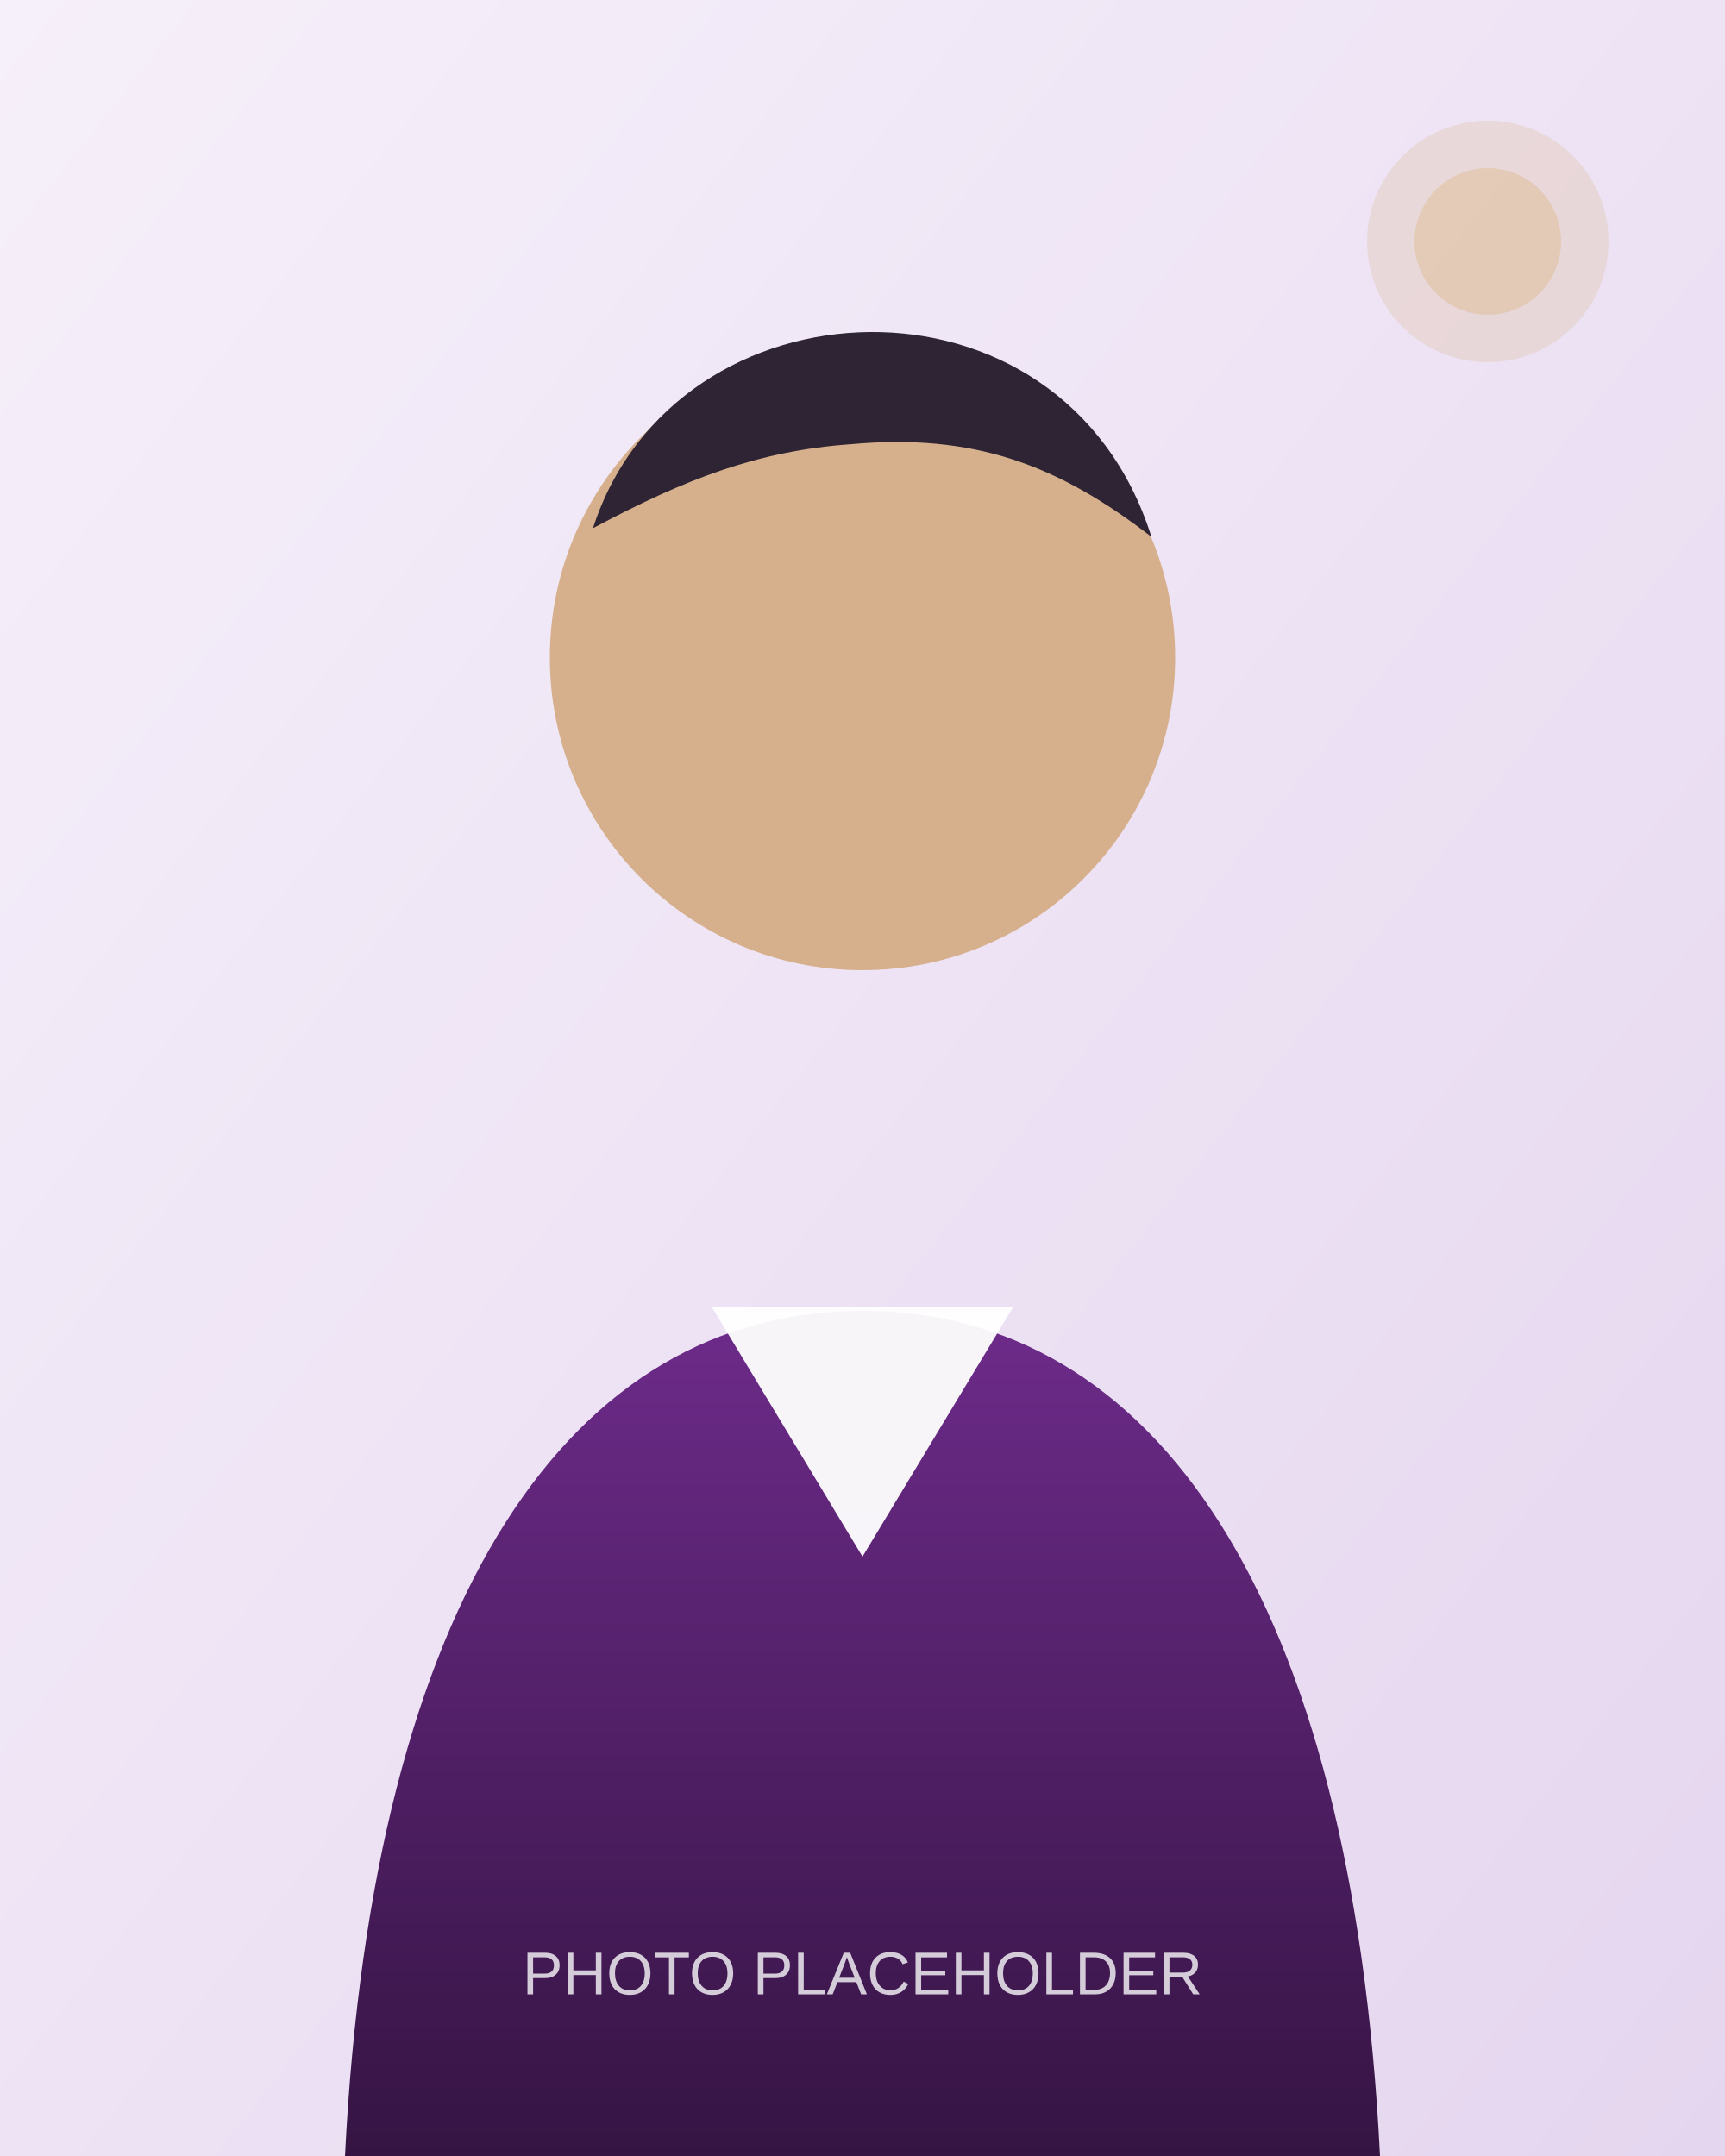
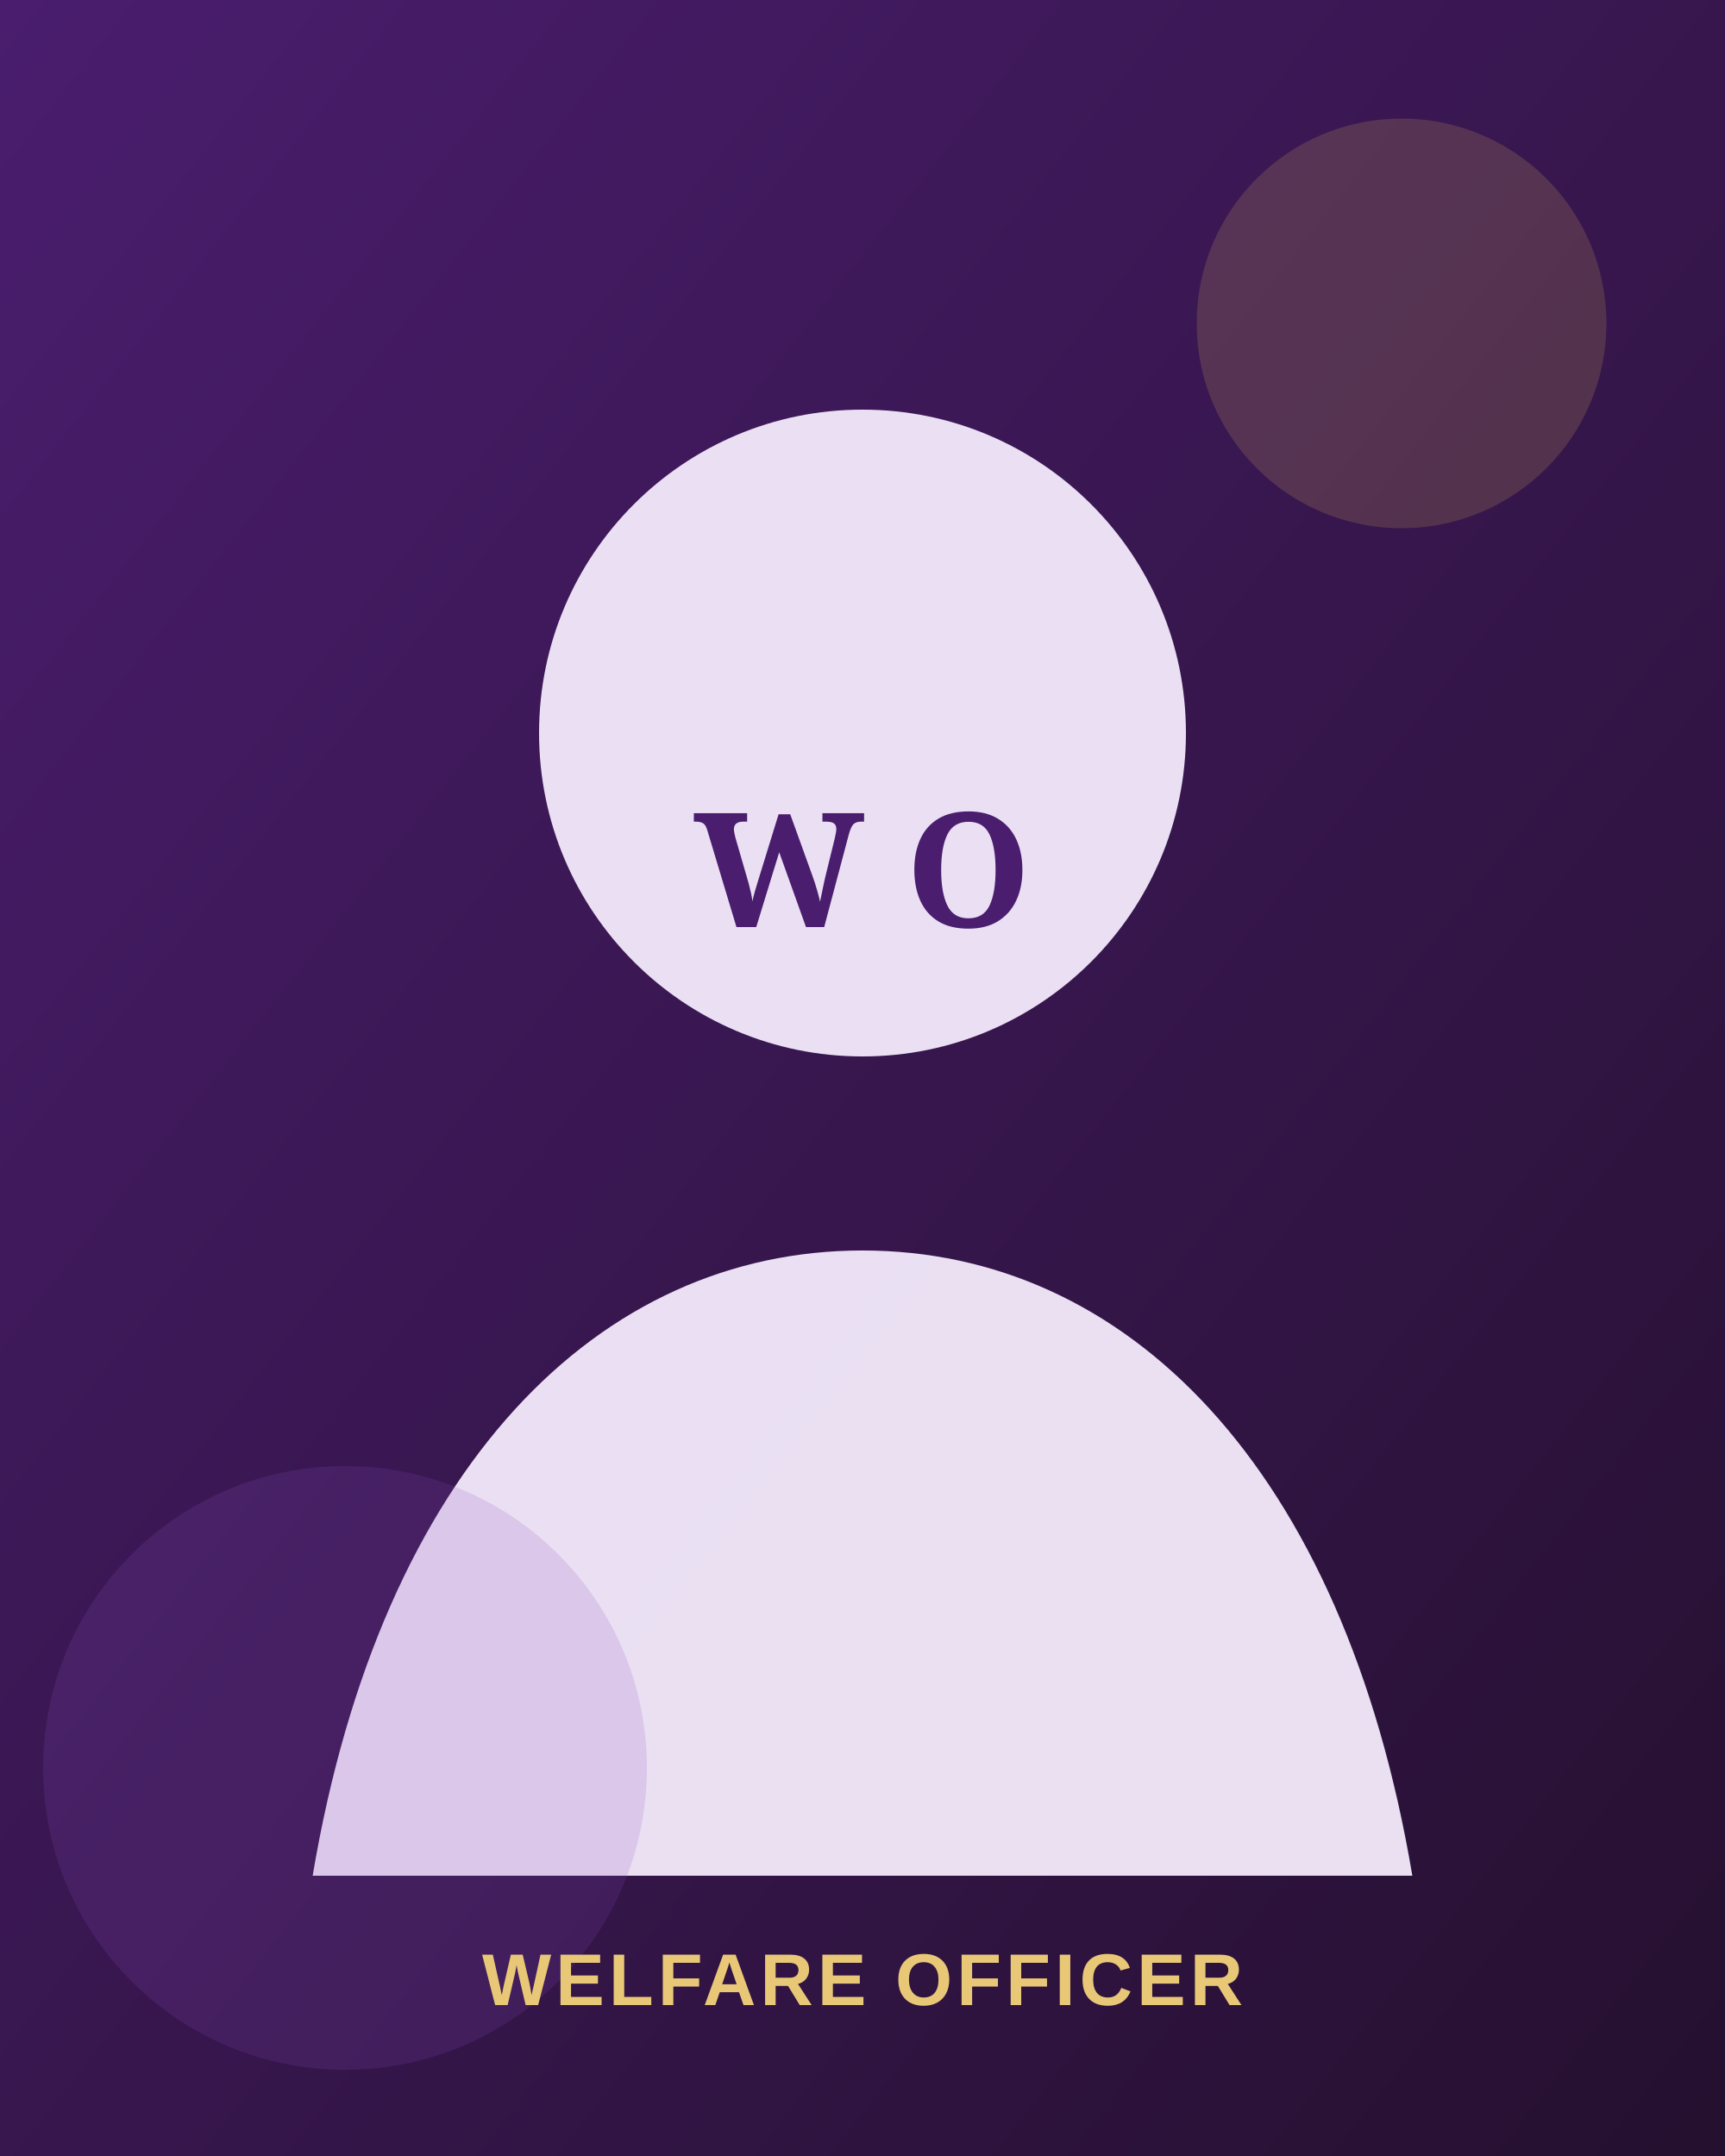
- <svg xmlns="http://www.w3.org/2000/svg" width="800" height="1000" viewBox="0 0 800 1000">
+ <svg xmlns="http://www.w3.org/2000/svg" viewBox="0 0 800 1000" role="img" aria-labelledby="t d">
  <defs>
-     <linearGradient id="bg7" x1="0" y1="0" x2="1" y2="1">
-       <stop offset="0" stop-color="#F6F0FA" />
-       <stop offset="1" stop-color="#E5D6EF" />
-     </linearGradient>
-     <linearGradient id="coat7" x1="0" y1="0" x2="0" y2="1">
-       <stop offset="0" stop-color="#6D2B8A" />
-       <stop offset="1" stop-color="#351443" />
+     <linearGradient id="g" x1="0" y1="0" x2="1" y2="1">
+       <stop stop-color="#4A1D6E" />
+       <stop offset="1" stop-color="#25102F" />
    </linearGradient>
  </defs>
-   <rect width="800" height="1000" fill="url(#bg7)" />
-   <circle cx="400" cy="305" r="145" fill="#D6B08C" />
-   <path d="M275 245c38-118 218-126 259 4-44-34-83-48-139-43-43 3-77 16-120 39Z" fill="#2E2433" />
-   <path d="M160 1000c13-260 105-392 240-392s227 132 240 392H160Z" fill="url(#coat7)" />
-   <path d="M330 606h140l-70 116-70-116Z" fill="#fff" opacity=".95" />
-   <circle cx="690" cy="112" r="56" fill="#CB9C3E" opacity=".16" />
-   <circle cx="690" cy="112" r="34" fill="#CB9C3E" opacity=".22" />
-   <text x="400" y="925" text-anchor="middle" font-family="Arial,sans-serif" font-size="28" fill="#fff" opacity=".78">PHOTO PLACEHOLDER</text>
+   <rect width="800" height="1000" fill="url(#g)" />
+   <circle cx="400" cy="340" r="150" fill="#F3EAFB" opacity=".95" />
+   <path d="M145 870c32-190 133-290 255-290s223 100 255 290" fill="#F3EAFB" opacity=".95" />
+   <circle cx="650" cy="150" r="95" fill="#D9AF5B" opacity=".18" />
+   <circle cx="160" cy="820" r="140" fill="#8B4CC0" opacity=".17" />
+   <text x="400" y="930" text-anchor="middle" fill="#E8C877" font-family="Arial, sans-serif" font-size="34" font-weight="700" letter-spacing="2">WELFARE OFFICER</text>
+   <text x="400" y="430" text-anchor="middle" fill="#4A1D6E" font-family="Georgia, serif" font-size="74" font-weight="700">W O</text>
</svg>
